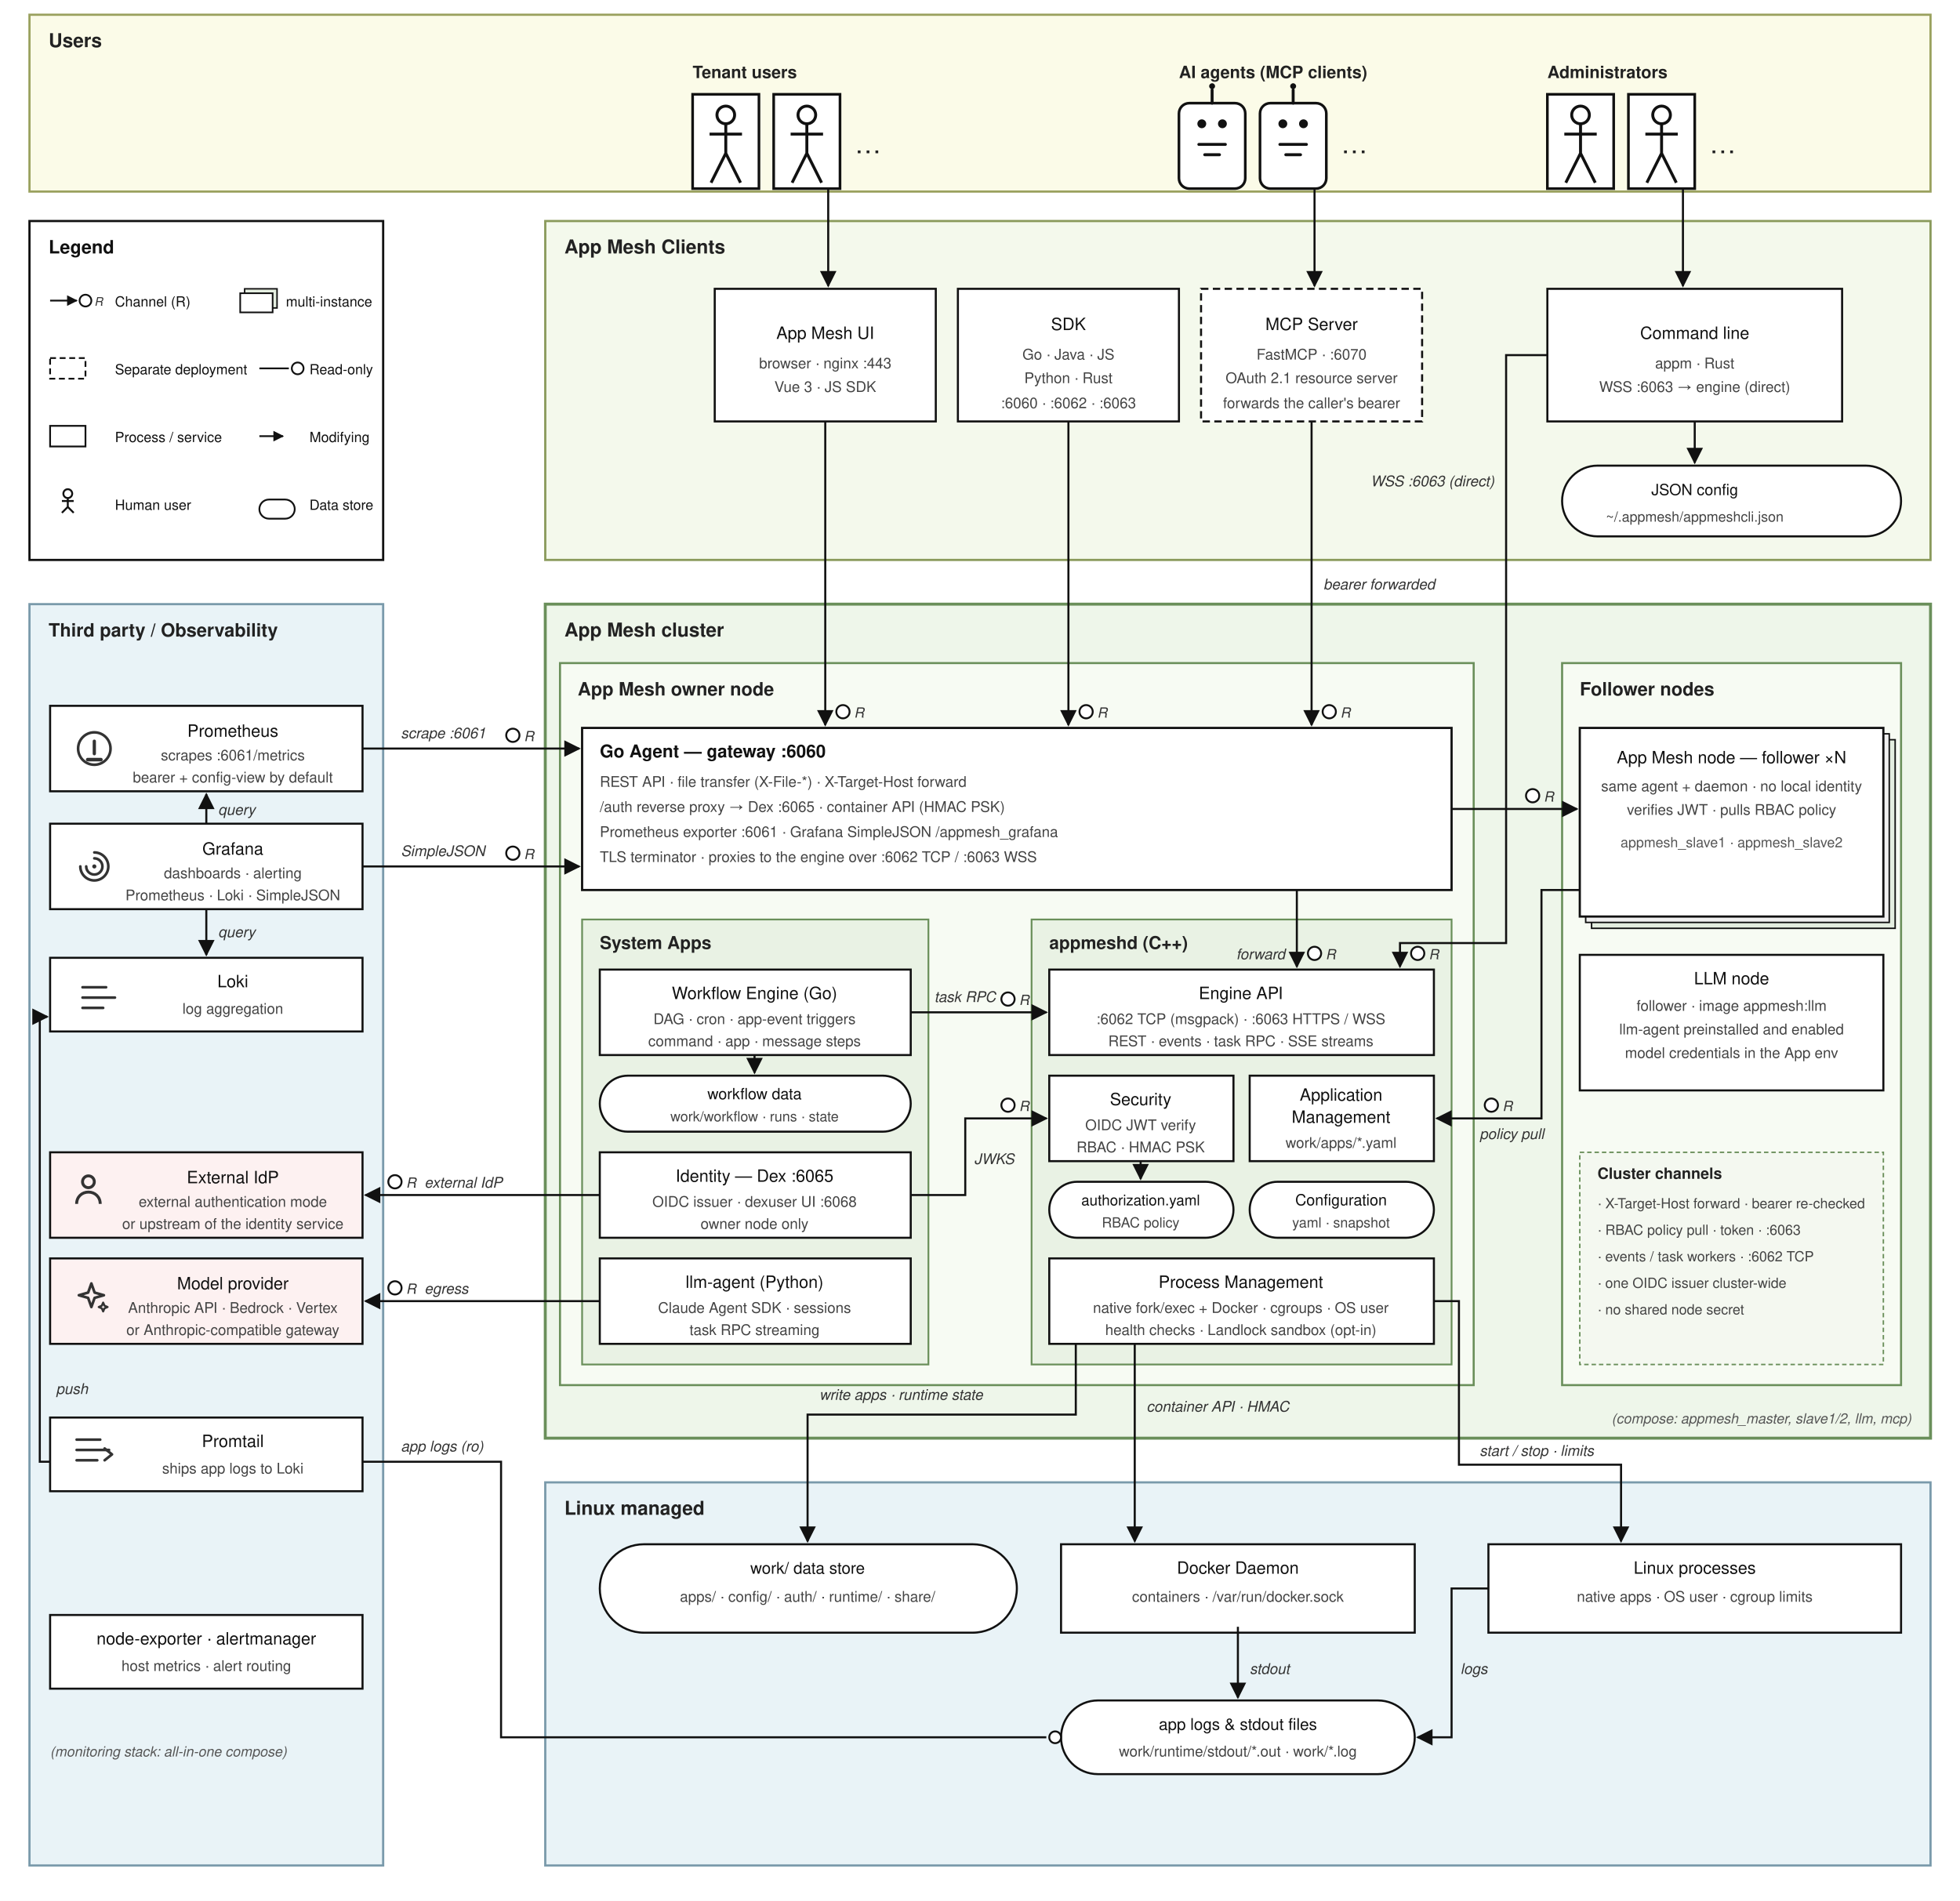
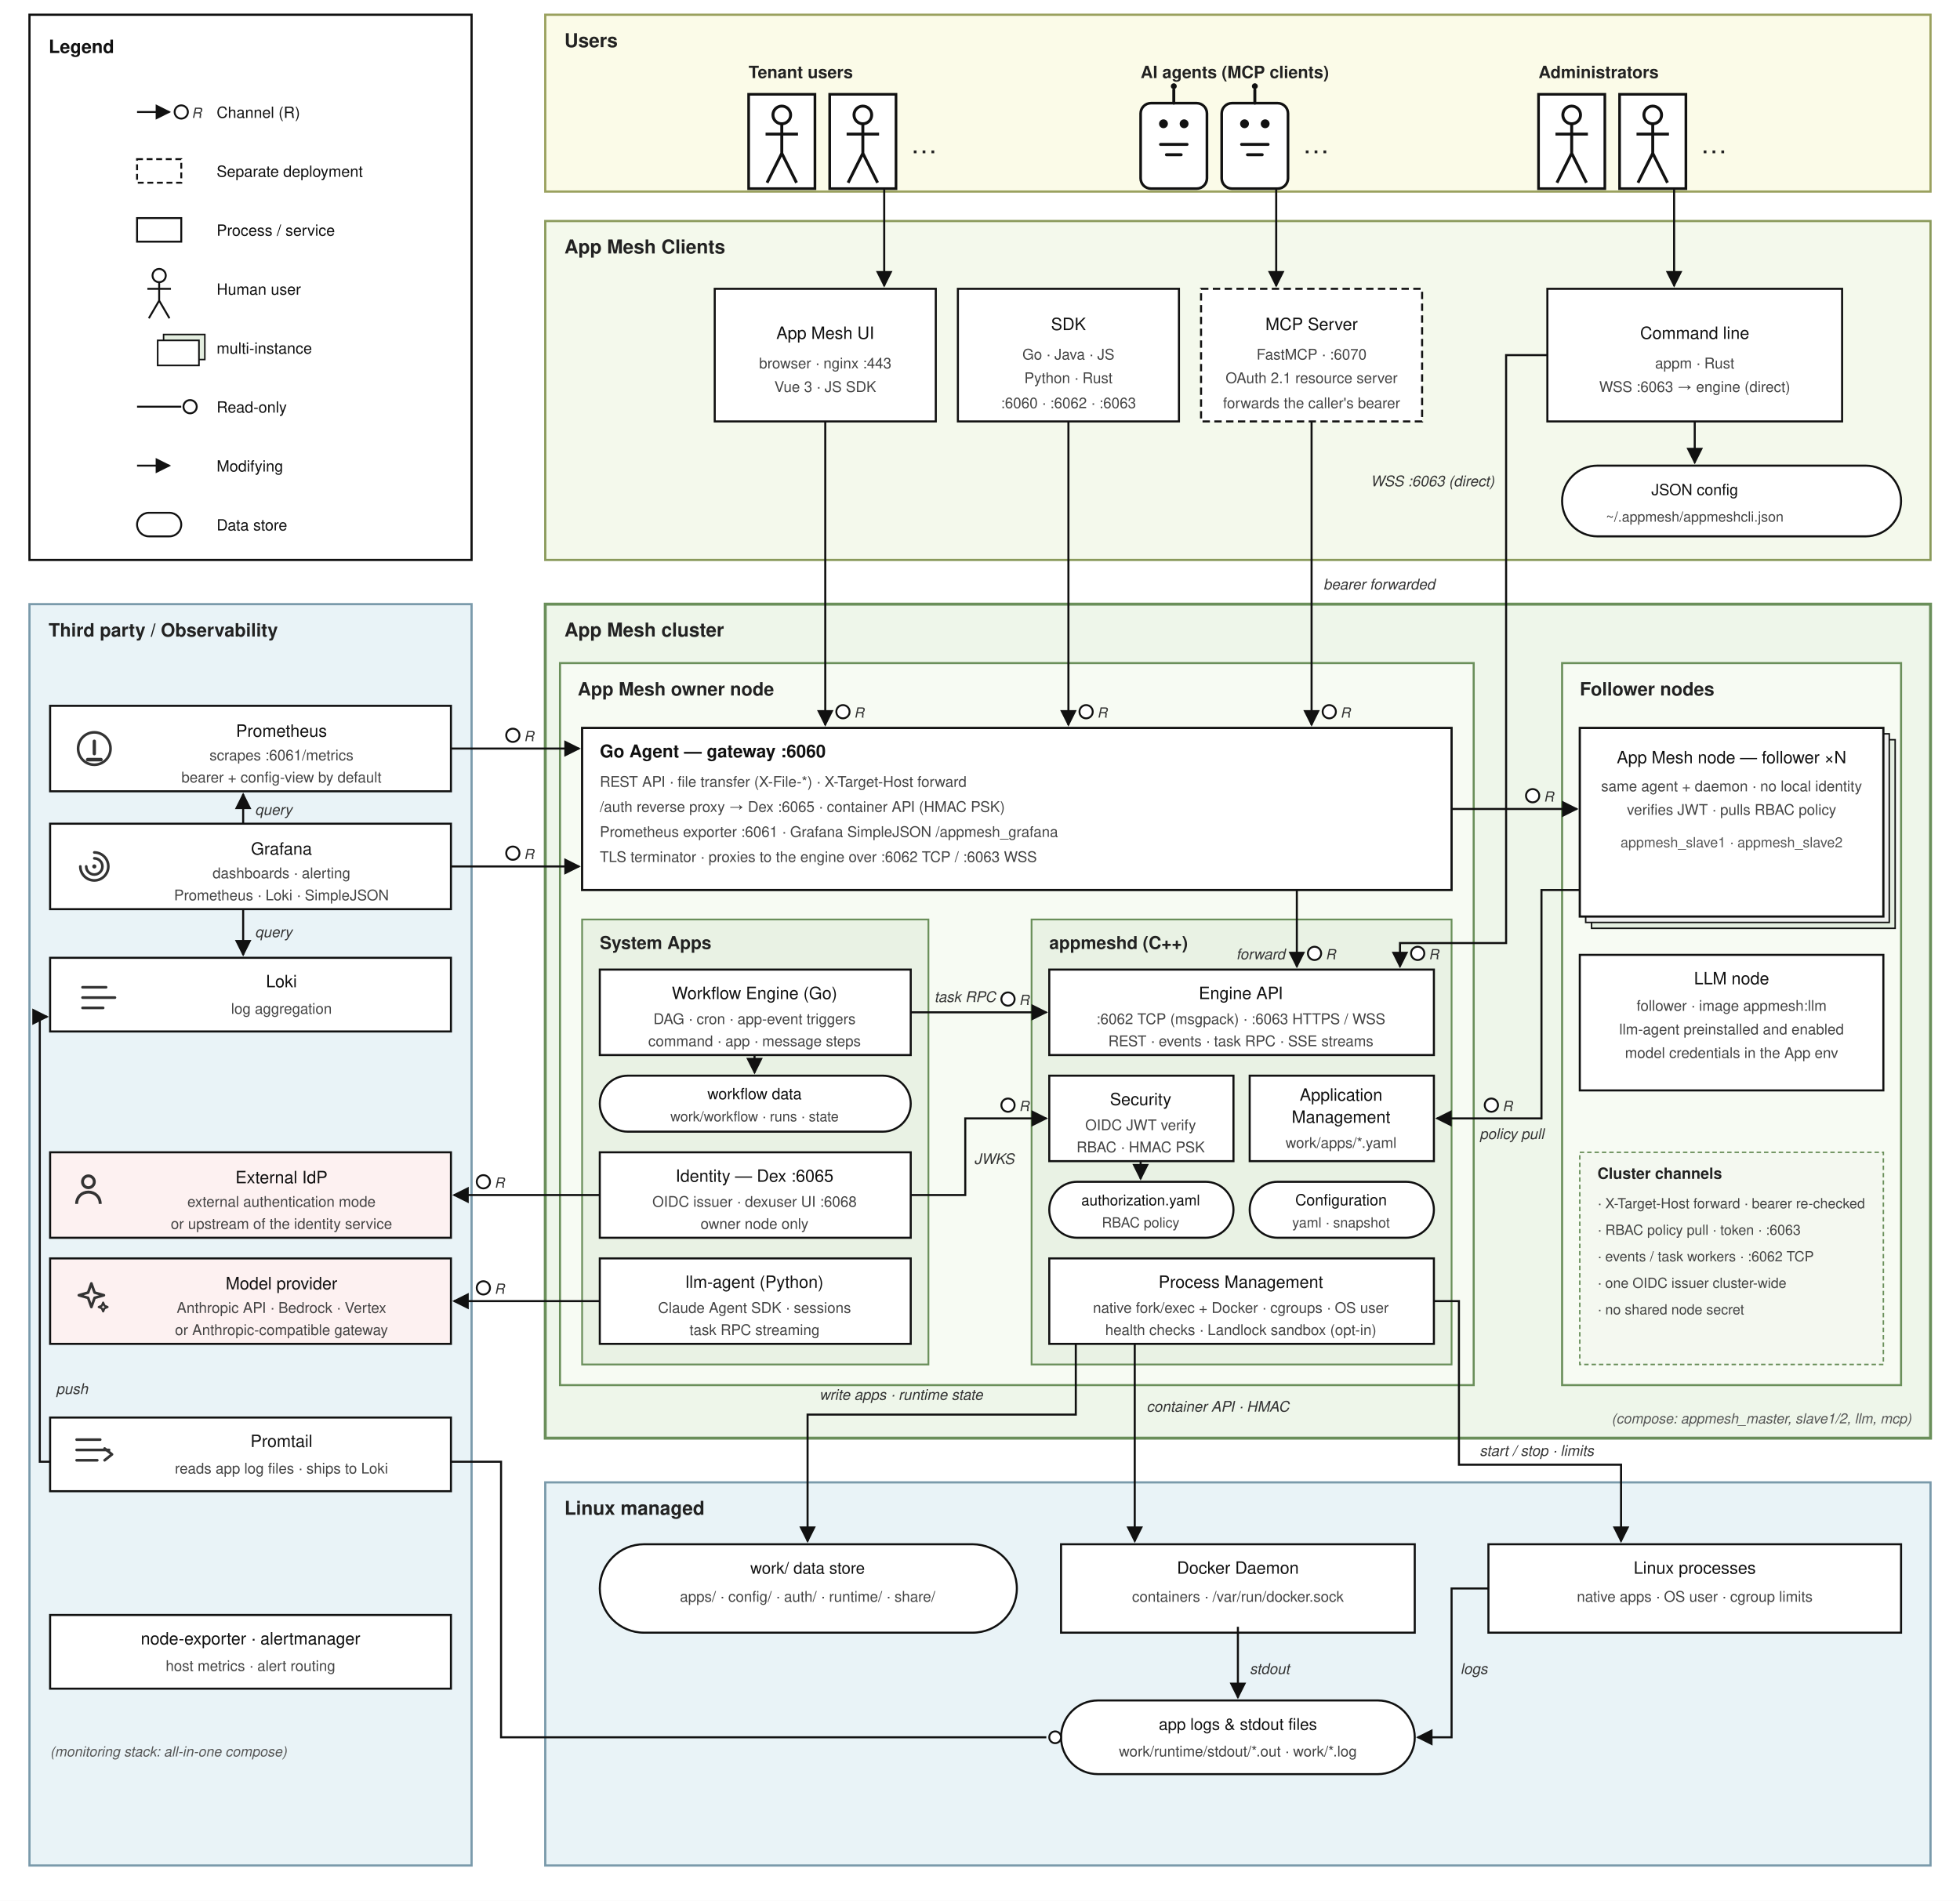
<svg xmlns="http://www.w3.org/2000/svg" width="1330" height="1290" viewBox="0 0 1330 1290" font-family="Helvetica, Arial, sans-serif">
  <defs>
    <marker id="arrow" viewBox="0 0 10 10" refX="9" refY="5" markerWidth="8" markerHeight="8" orient="auto-start-reverse">
      <path d="M0,0 L10,5 L0,10 z" fill="#111" />
    </marker>
    <marker id="arrowSmall" viewBox="0 0 10 10" refX="9" refY="5" markerWidth="6" markerHeight="6" orient="auto-start-reverse">
      <path d="M0,0 L10,5 L0,10 z" fill="#111" />
    </marker>
  </defs>
  <rect x="0" y="0" width="1330" height="1290" fill="white" />
-   <rect x="20" y="10" width="1290" height="120" fill="#fbfbe8" stroke="#9aa15e" stroke-width="1.5" />
-   <text x="33" y="32" font-size="13" font-weight="bold" fill="#222">Users</text>
-   <rect x="20" y="150" width="240" height="230" fill="white" stroke="#111" stroke-width="1.5" />
-   <text x="33" y="172" font-size="12.5" font-weight="bold" fill="#111">Legend</text>
-   <rect x="20" y="410" width="240" height="856" fill="#e9f3f7" stroke="#7a9aab" stroke-width="1.5" />
+   <rect x="370" y="10" width="940" height="120" fill="#fbfbe8" stroke="#9aa15e" stroke-width="1.5" />
+   <text x="383" y="32" font-size="13" font-weight="bold" fill="#222">Users</text>
+   <rect x="20" y="10" width="300" height="370" fill="white" stroke="#111" stroke-width="1.5" />
+   <text x="33" y="36" font-size="12.5" font-weight="bold" fill="#111">Legend</text>
+   <rect x="20" y="410" width="300" height="856" fill="#e9f3f7" stroke="#7a9aab" stroke-width="1.5" />
  <text x="33" y="432" font-size="12.5" font-weight="bold" fill="#222">Third party / Observability</text>
  <rect x="370" y="150" width="940" height="230" fill="#f4f9ec" stroke="#8a9a5b" stroke-width="1.5" />
  <text x="383" y="172" font-size="13" font-weight="bold" fill="#222">App Mesh Clients</text>
  <rect x="370" y="410" width="940" height="566" fill="#eef6ea" stroke="#6a8f5a" stroke-width="2" />
  <text x="383" y="432" font-size="13" font-weight="bold" fill="#222">App Mesh cluster</text>
  <rect x="380" y="450" width="620" height="490" fill="#f7fbf3" stroke="#6a8f5a" stroke-width="1.4" />
  <text x="392" y="472" font-size="12.5" font-weight="bold" fill="#222">App Mesh owner node</text>
  <rect x="395" y="624" width="235" height="302" fill="#e9f2e4" stroke="#6a8f5a" stroke-width="1.2" />
  <text x="407" y="644" font-size="12" font-weight="bold" fill="#222">System Apps</text>
  <rect x="700" y="624" width="285" height="302" fill="#e9f2e4" stroke="#6a8f5a" stroke-width="1.2" />
  <text x="712" y="644" font-size="12" font-weight="bold" fill="#222">appmeshd (C++)</text>
  <rect x="1060" y="450" width="230" height="490" fill="#f7fbf3" stroke="#6a8f5a" stroke-width="1.4" />
  <text x="1072" y="472" font-size="12.5" font-weight="bold" fill="#222">Follower nodes</text>
  <rect x="370" y="1006" width="940" height="260" fill="#e9f3f7" stroke="#7a9aab" stroke-width="1.5" />
  <text x="383" y="1028" font-size="13" font-weight="bold" fill="#222">Linux managed</text>
-   <g stroke="#111" fill="none" stroke-width="1.2">
-     <path d="M34,204 H52" marker-end="url(#arrowSmall)" />
-     <rect x="34" y="243" width="24" height="14" stroke-dasharray="4,2.5" />
-     <rect x="34" y="289" width="24" height="14" />
-     <path d="M176,250 H196" />
-     <path d="M176,296 H192" marker-end="url(#arrowSmall)" />
-   </g>
-   <circle cx="58" cy="204" r="4" fill="white" stroke="#111" stroke-width="1.2" />
-   <text x="64" y="207.5" font-size="8" font-style="italic" fill="#333">R</text>
-   <text x="78" y="208" font-size="9.5" fill="#111">Channel (R)</text>
-   <text x="78" y="254" font-size="9.5" fill="#111">Separate deployment</text>
-   <text x="78" y="300" font-size="9.5" fill="#111">Process / service</text>
-   <rect x="166" y="196" width="22" height="13" fill="#e4eee0" stroke="#111" stroke-width="1" />
-   <rect x="163" y="199" width="22" height="13" fill="white" stroke="#111" stroke-width="1.1" />
-   <text x="194" y="208" font-size="9.5" fill="#111">multi-instance</text>
-   <circle cx="202" cy="250" r="4" fill="white" stroke="#111" stroke-width="1.2" />
-   <text x="210" y="254" font-size="9.5" fill="#111">Read-only</text>
-   <text x="210" y="300" font-size="9.5" fill="#111">Modifying</text>
-   <g stroke="#111" stroke-width="1.3" fill="none">
-     <circle cx="46" cy="335" r="3" />
-     <path d="M46,338 V344 M42,340 H50 M46,344 L42,348 M46,344 L50,348" />
-   </g>
-   <text x="78" y="346" font-size="9.5" fill="#111">Human user</text>
-   <rect x="176" y="339" width="24" height="13" rx="6.5" fill="white" stroke="#111" stroke-width="1.2" />
-   <text x="210" y="346" font-size="9.5" fill="#111">Data store</text>
-   <text x="470" y="53" font-size="11.5" font-weight="bold" fill="#222">Tenant users</text>
+   <g stroke="#111" fill="none" stroke-width="1.3">
+     <path d="M93,76 H115" marker-end="url(#arrow)" />
+     <rect x="93" y="108" width="30" height="16" stroke-dasharray="4,2.5" />
+     <rect x="93" y="148" width="30" height="16" />
+     <circle cx="108" cy="187" r="4.5" />
+     <path d="M108,191.5 V204 M100,196 H116 M108,204 L101,216 M108,204 L115,216" />
+     <path d="M93,276 H123" />
+     <path d="M93,316 H115" marker-end="url(#arrow)" />
+   </g>
+   <rect x="111" y="227" width="28" height="17" fill="#e4eee0" stroke="#111" stroke-width="1" />
+   <rect x="107" y="231" width="28" height="17" fill="white" stroke="#111" stroke-width="1.1" />
+   <circle cx="123" cy="76" r="4.5" fill="white" stroke="#111" stroke-width="1.3" />
+   <circle cx="129" cy="276" r="4.5" fill="white" stroke="#111" stroke-width="1.3" />
+   <rect x="93" y="348" width="30" height="16" rx="8" fill="white" stroke="#111" stroke-width="1.3" />
+   <text x="130" y="80" font-size="9.5" font-style="italic" fill="#333">R</text>
+   <g font-size="10.5" fill="#111">
+     <text x="147" y="80">Channel (R)</text>
+     <text x="147" y="120">Separate deployment</text>
+     <text x="147" y="160">Process / service</text>
+     <text x="147" y="200">Human user</text>
+     <text x="147" y="240">multi-instance</text>
+     <text x="147" y="280">Read-only</text>
+     <text x="147" y="320">Modifying</text>
+     <text x="147" y="360">Data store</text>
+   </g>
+   <text x="508" y="53" font-size="11.5" font-weight="bold" fill="#222">Tenant users</text>
  <g stroke="#111" stroke-width="1.8" fill="white">
-     <rect x="470" y="64" width="45" height="64" />
-     <rect x="525" y="64" width="45" height="64" />
+     <rect x="508" y="64" width="45" height="64" />
+     <rect x="563" y="64" width="45" height="64" />
  </g>
  <g stroke="#111" stroke-width="2" fill="none">
-     <circle cx="492.5" cy="78" r="6" fill="white" />
-     <path d="M492.5,84 V104 M481.5,91 H503.5 M492.5,104 L482.5,124 M492.5,104 L502.5,124" />
-     <circle cx="547.5" cy="78" r="6" fill="white" />
-     <path d="M547.5,84 V104 M536.5,91 H558.5 M547.5,104 L537.5,124 M547.5,104 L557.5,124" />
-   </g>
-   <text x="580" y="104" font-size="18" fill="#222">…</text>
-   <text x="800" y="53" font-size="11.5" font-weight="bold" fill="#222">AI agents (MCP clients)</text>
+     <circle cx="530.5" cy="78" r="6" fill="white" />
+     <path d="M530.5,84 V104 M519.5,91 H541.5 M530.5,104 L520.5,124 M530.5,104 L540.5,124" />
+     <circle cx="585.5" cy="78" r="6" fill="white" />
+     <path d="M585.5,84 V104 M574.5,91 H596.5 M585.5,104 L575.5,124 M585.5,104 L595.5,124" />
+   </g>
+   <text x="618" y="104" font-size="18" fill="#222">…</text>
+   <text x="774" y="53" font-size="11.5" font-weight="bold" fill="#222">AI agents (MCP clients)</text>
  <g stroke="#111" stroke-width="1.8" fill="white">
-     <rect x="800" y="70" width="45" height="58" rx="7" />
-     <rect x="855" y="70" width="45" height="58" rx="7" />
+     <rect x="774" y="70" width="45" height="58" rx="7" />
+     <rect x="829" y="70" width="45" height="58" rx="7" />
  </g>
  <g stroke="#111" stroke-width="2" fill="none">
-     <path d="M822.5,70 V61 M877.5,70 V61" stroke-linecap="round" />
-     <circle cx="815.5" cy="84" r="3" fill="#111" stroke="none" />
-     <circle cx="829.5" cy="84" r="3" fill="#111" stroke="none" />
-     <path d="M813.5,98 H831.5 M817.5,105 H827.5" stroke-linecap="round" />
-     <circle cx="870.5" cy="84" r="3" fill="#111" stroke="none" />
-     <circle cx="884.5" cy="84" r="3" fill="#111" stroke="none" />
-     <path d="M868.5,98 H886.5 M872.5,105 H882.5" stroke-linecap="round" />
-   </g>
-   <circle cx="822.5" cy="58.5" r="2" fill="#111" />
-   <circle cx="877.5" cy="58.5" r="2" fill="#111" />
-   <text x="910" y="104" font-size="18" fill="#222">…</text>
-   <text x="1050" y="53" font-size="11.5" font-weight="bold" fill="#222">Administrators</text>
+     <path d="M796.5,70 V61 M851.5,70 V61" stroke-linecap="round" />
+     <circle cx="789.5" cy="84" r="3" fill="#111" stroke="none" />
+     <circle cx="803.5" cy="84" r="3" fill="#111" stroke="none" />
+     <path d="M787.5,98 H805.5 M791.5,105 H801.5" stroke-linecap="round" />
+     <circle cx="844.5" cy="84" r="3" fill="#111" stroke="none" />
+     <circle cx="858.5" cy="84" r="3" fill="#111" stroke="none" />
+     <path d="M842.5,98 H860.5 M846.5,105 H856.5" stroke-linecap="round" />
+   </g>
+   <circle cx="796.5" cy="58.5" r="2" fill="#111" />
+   <circle cx="851.5" cy="58.5" r="2" fill="#111" />
+   <text x="884" y="104" font-size="18" fill="#222">…</text>
+   <text x="1044" y="53" font-size="11.5" font-weight="bold" fill="#222">Administrators</text>
  <g stroke="#111" stroke-width="1.8" fill="white">
-     <rect x="1050" y="64" width="45" height="64" />
-     <rect x="1105" y="64" width="45" height="64" />
+     <rect x="1044" y="64" width="45" height="64" />
+     <rect x="1099" y="64" width="45" height="64" />
  </g>
  <g stroke="#111" stroke-width="2" fill="none">
-     <circle cx="1072.5" cy="78" r="6" fill="white" />
-     <path d="M1072.5,84 V104 M1061.5,91 H1083.5 M1072.5,104 L1062.5,124 M1072.5,104 L1082.5,124" />
-     <circle cx="1127.5" cy="78" r="6" fill="white" />
-     <path d="M1127.5,84 V104 M1116.5,91 H1138.5 M1127.5,104 L1117.5,124 M1127.5,104 L1137.5,124" />
-   </g>
-   <text x="1160" y="104" font-size="18" fill="#222">…</text>
-   <rect x="34" y="479" width="212" height="58" fill="white" stroke="#111" stroke-width="1.4" />
+     <circle cx="1066.5" cy="78" r="6" fill="white" />
+     <path d="M1066.5,84 V104 M1055.5,91 H1077.5 M1066.5,104 L1056.5,124 M1066.5,104 L1076.5,124" />
+     <circle cx="1121.5" cy="78" r="6" fill="white" />
+     <path d="M1121.5,84 V104 M1110.5,91 H1132.5 M1121.5,104 L1111.5,124 M1121.5,104 L1131.5,124" />
+   </g>
+   <text x="1154" y="104" font-size="18" fill="#222">…</text>
+   <rect x="34" y="479" width="272" height="58" fill="white" stroke="#111" stroke-width="1.4" />
  <g transform="translate(52,496)">
    <circle cx="12" cy="12" r="11" fill="none" stroke="#333" stroke-width="1.8" />
    <path d="M12 7v8.5" stroke="#333" stroke-width="2.2" stroke-linecap="round" />
    <path d="M7.5 19.5h9" stroke="#333" stroke-width="2.4" stroke-linecap="round" />
  </g>
-   <text x="158" y="500" font-size="11.5" text-anchor="middle" fill="#111">Prometheus</text>
-   <text x="158" y="516" font-size="10" text-anchor="middle" fill="#444">scrapes :6061/metrics</text>
-   <text x="158" y="531" font-size="10" text-anchor="middle" fill="#444">bearer + config-view by default</text>
-   <rect x="34" y="559" width="212" height="58" fill="white" stroke="#111" stroke-width="1.4" />
+   <text x="191" y="500" font-size="11.5" text-anchor="middle" fill="#111">Prometheus</text>
+   <text x="191" y="516" font-size="10" text-anchor="middle" fill="#444">scrapes :6061/metrics</text>
+   <text x="191" y="531" font-size="10" text-anchor="middle" fill="#444">bearer + config-view by default</text>
+   <rect x="34" y="559" width="272" height="58" fill="white" stroke="#111" stroke-width="1.4" />
  <g transform="translate(52,576)" fill="none" stroke="#333" stroke-width="1.8" stroke-linecap="round">
    <path d="M12 2.5a9.5 9.5 0 1 1-9.5 9.5" />
    <path d="M12 6.5a5.5 5.5 0 1 1-5.5 5.5" />
    <circle cx="12" cy="12" r="1.4" fill="#333" stroke="none" />
  </g>
-   <text x="158" y="580" font-size="11.5" text-anchor="middle" fill="#111">Grafana</text>
-   <text x="158" y="596" font-size="10" text-anchor="middle" fill="#444">dashboards · alerting</text>
-   <text x="158" y="611" font-size="10" text-anchor="middle" fill="#444">Prometheus · Loki · SimpleJSON</text>
-   <rect x="34" y="650" width="212" height="50" fill="white" stroke="#111" stroke-width="1.4" />
+   <text x="191" y="580" font-size="11.5" text-anchor="middle" fill="#111">Grafana</text>
+   <text x="191" y="596" font-size="10" text-anchor="middle" fill="#444">dashboards · alerting</text>
+   <text x="191" y="611" font-size="10" text-anchor="middle" fill="#444">Prometheus · Loki · SimpleJSON</text>
+   <rect x="34" y="650" width="272" height="50" fill="white" stroke="#111" stroke-width="1.4" />
  <path d="M56 670 h16 M56 677 h22 M56 684 h14" stroke="#333" stroke-width="1.8" stroke-linecap="round" />
-   <text x="158" y="670" font-size="11.5" text-anchor="middle" fill="#111">Loki</text>
-   <text x="158" y="688" font-size="10" text-anchor="middle" fill="#444">log aggregation</text>
-   <rect x="34" y="782" width="212" height="58" fill="#fdf1f1" stroke="#111" stroke-width="1.4" />
+   <text x="191" y="670" font-size="11.5" text-anchor="middle" fill="#111">Loki</text>
+   <text x="191" y="688" font-size="10" text-anchor="middle" fill="#444">log aggregation</text>
+   <rect x="34" y="782" width="272" height="58" fill="#fdf1f1" stroke="#111" stroke-width="1.4" />
  <g transform="translate(50,797)" fill="none" stroke="#333" stroke-width="2">
    <circle cx="10" cy="5" r="4" />
    <path d="M2 20c0-4.8 3.6-8 8-8s8 3.2 8 8" />
  </g>
-   <text x="158" y="803" font-size="11.5" text-anchor="middle" fill="#111">External IdP</text>
-   <text x="158" y="819" font-size="10" text-anchor="middle" fill="#444">external authentication mode</text>
-   <text x="158" y="834" font-size="10" text-anchor="middle" fill="#444">or upstream of the identity service</text>
-   <rect x="34" y="854" width="212" height="58" fill="#fdf1f1" stroke="#111" stroke-width="1.4" />
+   <text x="191" y="803" font-size="11.5" text-anchor="middle" fill="#111">External IdP</text>
+   <text x="191" y="819" font-size="10" text-anchor="middle" fill="#444">external authentication mode</text>
+   <text x="191" y="834" font-size="10" text-anchor="middle" fill="#444">or upstream of the identity service</text>
+   <rect x="34" y="854" width="272" height="58" fill="#fdf1f1" stroke="#111" stroke-width="1.4" />
  <g transform="translate(50,869)" fill="none" stroke="#333" stroke-linejoin="round">
    <path d="M12 2 L14.2 8.2 L20.5 10 L14.2 11.8 L12 18 L9.8 11.8 L3.5 10 L9.8 8.2 Z" stroke-width="1.8" />
    <path d="M20 15 L20.9 17.1 L23 18 L20.9 18.9 L20 21 L19.1 18.9 L17 18 L19.1 17.1 Z" stroke-width="1.4" />
  </g>
-   <text x="158" y="875" font-size="11.5" text-anchor="middle" fill="#111">Model provider</text>
-   <text x="158" y="891" font-size="10" text-anchor="middle" fill="#444">Anthropic API · Bedrock · Vertex</text>
-   <text x="158" y="906" font-size="10" text-anchor="middle" fill="#444">or Anthropic-compatible gateway</text>
-   <rect x="34" y="962" width="212" height="50" fill="white" stroke="#111" stroke-width="1.4" />
+   <text x="191" y="875" font-size="11.5" text-anchor="middle" fill="#111">Model provider</text>
+   <text x="191" y="891" font-size="10" text-anchor="middle" fill="#444">Anthropic API · Bedrock · Vertex</text>
+   <text x="191" y="906" font-size="10" text-anchor="middle" fill="#444">or Anthropic-compatible gateway</text>
+   <rect x="34" y="962" width="272" height="50" fill="white" stroke="#111" stroke-width="1.4" />
  <path d="M52 977 h16 M52 984 h22 M52 991 h14" stroke="#333" stroke-width="1.8" stroke-linecap="round" fill="none" />
  <path d="M71 983 l5 4 -5 4" stroke="#333" stroke-width="1.8" stroke-linecap="round" stroke-linejoin="round" fill="none" />
-   <text x="158" y="982" font-size="11.5" text-anchor="middle" fill="#111">Promtail</text>
-   <text x="158" y="1000" font-size="10" text-anchor="middle" fill="#444">ships app logs to Loki</text>
-   <rect x="34" y="1096" width="212" height="50" fill="white" stroke="#111" stroke-width="1.4" />
-   <text x="140" y="1116" font-size="11.5" text-anchor="middle" fill="#111">node-exporter · alertmanager</text>
-   <text x="140" y="1134" font-size="10" text-anchor="middle" fill="#444">host metrics · alert routing</text>
+   <text x="191" y="982" font-size="11.5" text-anchor="middle" fill="#111">Promtail</text>
+   <text x="191" y="1000" font-size="10" text-anchor="middle" fill="#444">reads app log files · ships to Loki</text>
+   <rect x="34" y="1096" width="272" height="50" fill="white" stroke="#111" stroke-width="1.4" />
+   <text x="170" y="1116" font-size="11.5" text-anchor="middle" fill="#111">node-exporter · alertmanager</text>
+   <text x="170" y="1134" font-size="10" text-anchor="middle" fill="#444">host metrics · alert routing</text>
  <text x="34" y="1192" font-size="9.5" font-style="italic" fill="#555">(monitoring stack: all-in-one compose)</text>
  <rect x="485" y="196" width="150" height="90" fill="white" stroke="#111" stroke-width="1.4" />
  <text x="560" y="230" font-size="11.5" text-anchor="middle" fill="#111">App Mesh UI</text>
  <text x="560" y="250" font-size="10" text-anchor="middle" fill="#444">browser · nginx :443</text>
  <text x="560" y="266" font-size="10" text-anchor="middle" fill="#444">Vue 3 · JS SDK</text>
  <rect x="650" y="196" width="150" height="90" fill="white" stroke="#111" stroke-width="1.4" />
  <text x="725" y="224" font-size="11.5" text-anchor="middle" fill="#111">SDK</text>
  <text x="725" y="244" font-size="10" text-anchor="middle" fill="#444">Go · Java · JS</text>
  <text x="725" y="260" font-size="10" text-anchor="middle" fill="#444">Python · Rust</text>
  <text x="725" y="277" font-size="10" text-anchor="middle" fill="#444">:6060 · :6062 · :6063</text>
  <rect x="815" y="196" width="150" height="90" fill="white" stroke="#111" stroke-width="1.4" stroke-dasharray="5,3" />
  <text x="890" y="224" font-size="11.5" text-anchor="middle" fill="#111">MCP Server</text>
  <text x="890" y="244" font-size="10" text-anchor="middle" fill="#444">FastMCP · :6070</text>
  <text x="890" y="260" font-size="10" text-anchor="middle" fill="#444">OAuth 2.1 resource server</text>
  <text x="890" y="277" font-size="10" text-anchor="middle" fill="#444">forwards the caller's bearer</text>
  <rect x="1050" y="196" width="200" height="90" fill="white" stroke="#111" stroke-width="1.4" />
  <text x="1150" y="230" font-size="11.5" text-anchor="middle" fill="#111">Command line</text>
  <text x="1150" y="250" font-size="10" text-anchor="middle" fill="#444">appm · Rust</text>
  <text x="1150" y="266" font-size="10" text-anchor="middle" fill="#444">WSS :6063 → engine (direct)</text>
  <rect x="1060" y="316" width="230" height="48" rx="24" fill="white" stroke="#111" stroke-width="1.4" />
  <text x="1150" y="336" font-size="10.5" text-anchor="middle" fill="#111">JSON config</text>
  <text x="1150" y="354" font-size="9.5" text-anchor="middle" fill="#444">~/.appmesh/appmeshcli.json</text>
  <rect x="395" y="494" width="590" height="110" fill="white" stroke="#111" stroke-width="1.5" />
  <text x="407" y="514" font-size="12" font-weight="bold" fill="#111">Go Agent — gateway :6060</text>
  <text x="407" y="534" font-size="10" fill="#444">REST API · file transfer (X-File-*) · X-Target-Host forward</text>
  <text x="407" y="551" font-size="10" fill="#444">/auth reverse proxy → Dex :6065 · container API (HMAC PSK)</text>
  <text x="407" y="568" font-size="10" fill="#444">Prometheus exporter :6061 · Grafana SimpleJSON /appmesh_grafana</text>
  <text x="407" y="585" font-size="10" fill="#444">TLS terminator · proxies to the engine over :6062 TCP / :6063 WSS</text>
  <rect x="407" y="658" width="211" height="58" fill="white" stroke="#111" stroke-width="1.4" />
  <text x="512" y="678" font-size="11.5" text-anchor="middle" fill="#111">Workflow Engine (Go)</text>
  <text x="512" y="695" font-size="10" text-anchor="middle" fill="#444">DAG · cron · app-event triggers</text>
  <text x="512" y="710" font-size="10" text-anchor="middle" fill="#444">command · app · message steps</text>
  <rect x="407" y="730" width="211" height="38" rx="19" fill="white" stroke="#111" stroke-width="1.4" />
  <text x="512" y="746" font-size="10.5" text-anchor="middle" fill="#111">workflow data</text>
  <text x="512" y="761" font-size="9.5" text-anchor="middle" fill="#444">work/workflow · runs · state</text>
  <rect x="407" y="782" width="211" height="58" fill="white" stroke="#111" stroke-width="1.4" />
  <text x="512" y="802" font-size="11.5" text-anchor="middle" fill="#111">Identity — Dex :6065</text>
  <text x="512" y="819" font-size="10" text-anchor="middle" fill="#444">OIDC issuer · dexuser UI :6068</text>
  <text x="512" y="834" font-size="10" text-anchor="middle" fill="#444">owner node only</text>
  <rect x="407" y="854" width="211" height="58" fill="white" stroke="#111" stroke-width="1.4" />
  <text x="512" y="874" font-size="11.5" text-anchor="middle" fill="#111">llm-agent (Python)</text>
  <text x="512" y="891" font-size="10" text-anchor="middle" fill="#444">Claude Agent SDK · sessions</text>
  <text x="512" y="906" font-size="10" text-anchor="middle" fill="#444">task RPC streaming</text>
  <rect x="712" y="658" width="261" height="58" fill="white" stroke="#111" stroke-width="1.4" />
  <text x="842" y="678" font-size="11.5" text-anchor="middle" fill="#111">Engine API</text>
  <text x="842" y="695" font-size="10" text-anchor="middle" fill="#444">:6062 TCP (msgpack) · :6063 HTTPS / WSS</text>
  <text x="842" y="710" font-size="10" text-anchor="middle" fill="#444">REST · events · task RPC · SSE streams</text>
  <rect x="712" y="730" width="125" height="58" fill="white" stroke="#111" stroke-width="1.4" />
  <text x="774" y="750" font-size="11.5" text-anchor="middle" fill="#111">Security</text>
  <text x="774" y="767" font-size="10" text-anchor="middle" fill="#444">OIDC JWT verify</text>
  <text x="774" y="782" font-size="10" text-anchor="middle" fill="#444">RBAC · HMAC PSK</text>
  <rect x="848" y="730" width="125" height="58" fill="white" stroke="#111" stroke-width="1.4" />
  <text x="910" y="747" font-size="11.5" text-anchor="middle" fill="#111">Application</text>
  <text x="910" y="762" font-size="11.5" text-anchor="middle" fill="#111">Management</text>
  <text x="910" y="779" font-size="10" text-anchor="middle" fill="#444">work/apps/*.yaml</text>
  <rect x="712" y="802" width="125" height="38" rx="19" fill="white" stroke="#111" stroke-width="1.4" />
  <text x="774" y="818" font-size="10" text-anchor="middle" fill="#111">authorization.yaml</text>
  <text x="774" y="833" font-size="9.5" text-anchor="middle" fill="#444">RBAC policy</text>
  <rect x="848" y="802" width="125" height="38" rx="19" fill="white" stroke="#111" stroke-width="1.4" />
  <text x="910" y="818" font-size="10.5" text-anchor="middle" fill="#111">Configuration</text>
  <text x="910" y="833" font-size="9.5" text-anchor="middle" fill="#444">yaml · snapshot</text>
  <rect x="712" y="854" width="261" height="58" fill="white" stroke="#111" stroke-width="1.4" />
  <text x="842" y="874" font-size="11.5" text-anchor="middle" fill="#111">Process Management</text>
  <text x="842" y="891" font-size="10" text-anchor="middle" fill="#444">native fork/exec + Docker · cgroups · OS user</text>
  <text x="842" y="906" font-size="10" text-anchor="middle" fill="#444">health checks · Landlock sandbox (opt-in)</text>
  <rect x="1080" y="502" width="206" height="128" fill="#e4eee0" stroke="#111" stroke-width="1" />
  <rect x="1076" y="498" width="206" height="128" fill="#f0f0f0" stroke="#111" stroke-width="1" />
  <rect x="1072" y="494" width="206" height="128" fill="white" stroke="#111" stroke-width="1.5" />
  <text x="1175" y="518" font-size="11.5" text-anchor="middle" fill="#111">App Mesh node — follower ×N</text>
  <text x="1175" y="537" font-size="10" text-anchor="middle" fill="#444">same agent + daemon · no local identity</text>
  <text x="1175" y="553" font-size="10" text-anchor="middle" fill="#444">verifies JWT · pulls RBAC policy</text>
  <text x="1175" y="575" font-size="9.5" text-anchor="middle" fill="#555">appmesh_slave1 · appmesh_slave2</text>
  <rect x="1072" y="648" width="206" height="92" fill="white" stroke="#111" stroke-width="1.4" />
  <text x="1175" y="668" font-size="11.5" text-anchor="middle" fill="#111">LLM node</text>
  <text x="1175" y="686" font-size="10" text-anchor="middle" fill="#444">follower · image appmesh:llm</text>
  <text x="1175" y="702" font-size="10" text-anchor="middle" fill="#444">llm-agent preinstalled and enabled</text>
  <text x="1175" y="718" font-size="10" text-anchor="middle" fill="#444">model credentials in the App env</text>
  <rect x="1072" y="782" width="206" height="144" fill="#f4f8f0" stroke="#6a8f5a" stroke-width="1" stroke-dasharray="3,2" />
  <text x="1084" y="800" font-size="10.5" font-weight="bold" fill="#222">Cluster channels</text>
  <g font-size="9.5" fill="#444">
    <text x="1084" y="820">· X-Target-Host forward · bearer re-checked</text>
    <text x="1084" y="838">· RBAC policy pull · token · :6063</text>
    <text x="1084" y="856">· events / task workers · :6062 TCP</text>
    <text x="1084" y="874">· one OIDC issuer cluster-wide</text>
    <text x="1084" y="892">· no shared node secret</text>
  </g>
  <rect x="407" y="1048" width="283" height="60" rx="30" fill="white" stroke="#111" stroke-width="1.4" />
  <text x="548" y="1068" font-size="11" text-anchor="middle" fill="#111">work/ data store</text>
  <text x="548" y="1087" font-size="10" text-anchor="middle" fill="#444">apps/ · config/ · auth/ · runtime/ · share/</text>
  <rect x="720" y="1048" width="240" height="60" fill="white" stroke="#111" stroke-width="1.4" />
  <text x="840" y="1068" font-size="11.5" text-anchor="middle" fill="#111">Docker Daemon</text>
  <text x="840" y="1087" font-size="10" text-anchor="middle" fill="#444">containers · /var/run/docker.sock</text>
  <rect x="1010" y="1048" width="280" height="60" fill="white" stroke="#111" stroke-width="1.4" />
  <text x="1150" y="1068" font-size="11.5" text-anchor="middle" fill="#111">Linux processes</text>
  <text x="1150" y="1087" font-size="10" text-anchor="middle" fill="#444">native apps · OS user · cgroup limits</text>
  <rect x="720" y="1154" width="240" height="50" rx="25" fill="white" stroke="#111" stroke-width="1.4" />
  <text x="840" y="1174" font-size="11" text-anchor="middle" fill="#111">app logs &amp; stdout files</text>
  <text x="840" y="1192" font-size="10" text-anchor="middle" fill="#444">work/runtime/stdout/*.out · work/*.log</text>
  <g stroke="#111" stroke-width="1.4" fill="none">
-     <path d="M562,128 V194" marker-end="url(#arrow)" />
-     <path d="M892,128 V194" marker-end="url(#arrow)" />
-     <path d="M1142,128 V194" marker-end="url(#arrow)" />
+     <path d="M600,128 V194" marker-end="url(#arrow)" />
+     <path d="M866,128 V194" marker-end="url(#arrow)" />
+     <path d="M1136,128 V194" marker-end="url(#arrow)" />
    <path d="M560,286 V492" marker-end="url(#arrow)" />
    <path d="M725,286 V492" marker-end="url(#arrow)" />
    <path d="M890,286 V492" marker-end="url(#arrow)" />
    <path d="M1150,286 V314" marker-end="url(#arrow)" />
    <path d="M1050,241 H1022 V640 H950 V656" marker-end="url(#arrow)" />
-     <path d="M246,508 H393" marker-end="url(#arrow)" />
-     <path d="M246,588 H393" marker-end="url(#arrow)" />
-     <path d="M140,559 V539" marker-end="url(#arrow)" />
-     <path d="M140,617 V648" marker-end="url(#arrow)" />
+     <path d="M306,508 H393" marker-end="url(#arrow)" />
+     <path d="M306,588 H393" marker-end="url(#arrow)" />
+     <path d="M165,559 V539" marker-end="url(#arrow)" />
+     <path d="M165,617 V648" marker-end="url(#arrow)" />
    <path d="M34,992 H27 V690 H32" marker-end="url(#arrow)" />
-     <path d="M407,811 H248" marker-end="url(#arrow)" />
-     <path d="M407,883 H248" marker-end="url(#arrow)" />
+     <path d="M407,811 H308" marker-end="url(#arrow)" />
+     <path d="M407,883 H308" marker-end="url(#arrow)" />
    <path d="M618,687 H710" marker-end="url(#arrow)" />
    <path d="M512,716 V728" marker-end="url(#arrow)" />
    <path d="M618,811 H655 V759 H710" marker-end="url(#arrow)" />
    <path d="M774,788 V800" marker-end="url(#arrow)" />
    <path d="M880,604 V656" marker-end="url(#arrow)" />
    <path d="M985,549 H1070" marker-end="url(#arrow)" />
    <path d="M1072,604 H1046 V759 H975" marker-end="url(#arrow)" />
    <path d="M730,912 V960 H548 V1046" marker-end="url(#arrow)" />
    <path d="M770,912 V1046" marker-end="url(#arrow)" />
    <path d="M973,883 H990 V994 H1100 V1046" marker-end="url(#arrow)" />
    <path d="M840,1104 V1152" marker-end="url(#arrow)" />
    <path d="M1010,1078 H985 V1179 H962" marker-end="url(#arrow)" />
-     <path d="M246,992 H340 V1179 H710" />
+     <path d="M306,992 H340 V1179 H710" />
  </g>
  <circle cx="716" cy="1179" r="4" fill="white" stroke="#111" stroke-width="1.3" />
  <g fill="white" stroke="#111" stroke-width="1.3">
    <circle cx="572" cy="483" r="4.5" />
    <circle cx="737" cy="483" r="4.5" />
    <circle cx="902" cy="483" r="4.5" />
    <circle cx="892" cy="647" r="4.5" />
    <circle cx="962" cy="647" r="4.5" />
    <circle cx="348" cy="499" r="4.5" />
    <circle cx="348" cy="579" r="4.5" />
    <circle cx="684" cy="678" r="4.5" />
    <circle cx="684" cy="750" r="4.5" />
-     <circle cx="268" cy="802" r="4.5" />
-     <circle cx="268" cy="874" r="4.5" />
+     <circle cx="328" cy="802" r="4.5" />
+     <circle cx="328" cy="874" r="4.5" />
    <circle cx="1040" cy="540" r="4.5" />
    <circle cx="1012" cy="750" r="4.5" />
  </g>
  <g font-size="9.5" font-style="italic" fill="#333">
    <text x="579.5" y="487">R</text>
    <text x="744.5" y="487">R</text>
    <text x="909.5" y="487">R</text>
    <text x="899.5" y="651">R</text>
    <text x="969.5" y="651">R</text>
    <text x="355.5" y="503">R</text>
    <text x="355.5" y="583">R</text>
    <text x="691.5" y="682">R</text>
    <text x="691.5" y="754">R</text>
-     <text x="275.5" y="806">R</text>
-     <text x="275.5" y="878">R</text>
+     <text x="335.5" y="806">R</text>
+     <text x="335.5" y="878">R</text>
    <text x="1047.5" y="544">R</text>
    <text x="1019.5" y="754">R</text>
  </g>
  <g font-size="10" font-style="italic" fill="#333">
-     <text x="272" y="501">scrape :6061</text>
-     <text x="272" y="581">SimpleJSON</text>
-     <text x="148" y="553">query</text>
-     <text x="148" y="636">query</text>
+     <text x="173" y="553">query</text>
+     <text x="173" y="636">query</text>
    <text x="38" y="946">push</text>
-     <text x="288" y="806">external IdP</text>
-     <text x="288" y="878">egress</text>
-     <text x="272" y="985">app logs (ro)</text>
    <text x="898" y="400">bearer forwarded</text>
    <text x="1014" y="330" text-anchor="end">WSS :6063 (direct)</text>
    <text x="634" y="680">task RPC</text>
    <text x="661" y="790">JWKS</text>
    <text x="872" y="651" text-anchor="end">forward</text>
    <text x="1004" y="773">policy pull</text>
    <text x="556" y="950">write apps · runtime state</text>
    <text x="778" y="958">container API · HMAC</text>
    <text x="1004" y="988">start / stop · limits</text>
    <text x="848" y="1136">stdout</text>
    <text x="991" y="1136">logs</text>
  </g>
  <text x="1297" y="966" font-size="9.5" font-style="italic" fill="#555" text-anchor="end">(compose: appmesh_master, slave1/2, llm, mcp)</text>
</svg>
